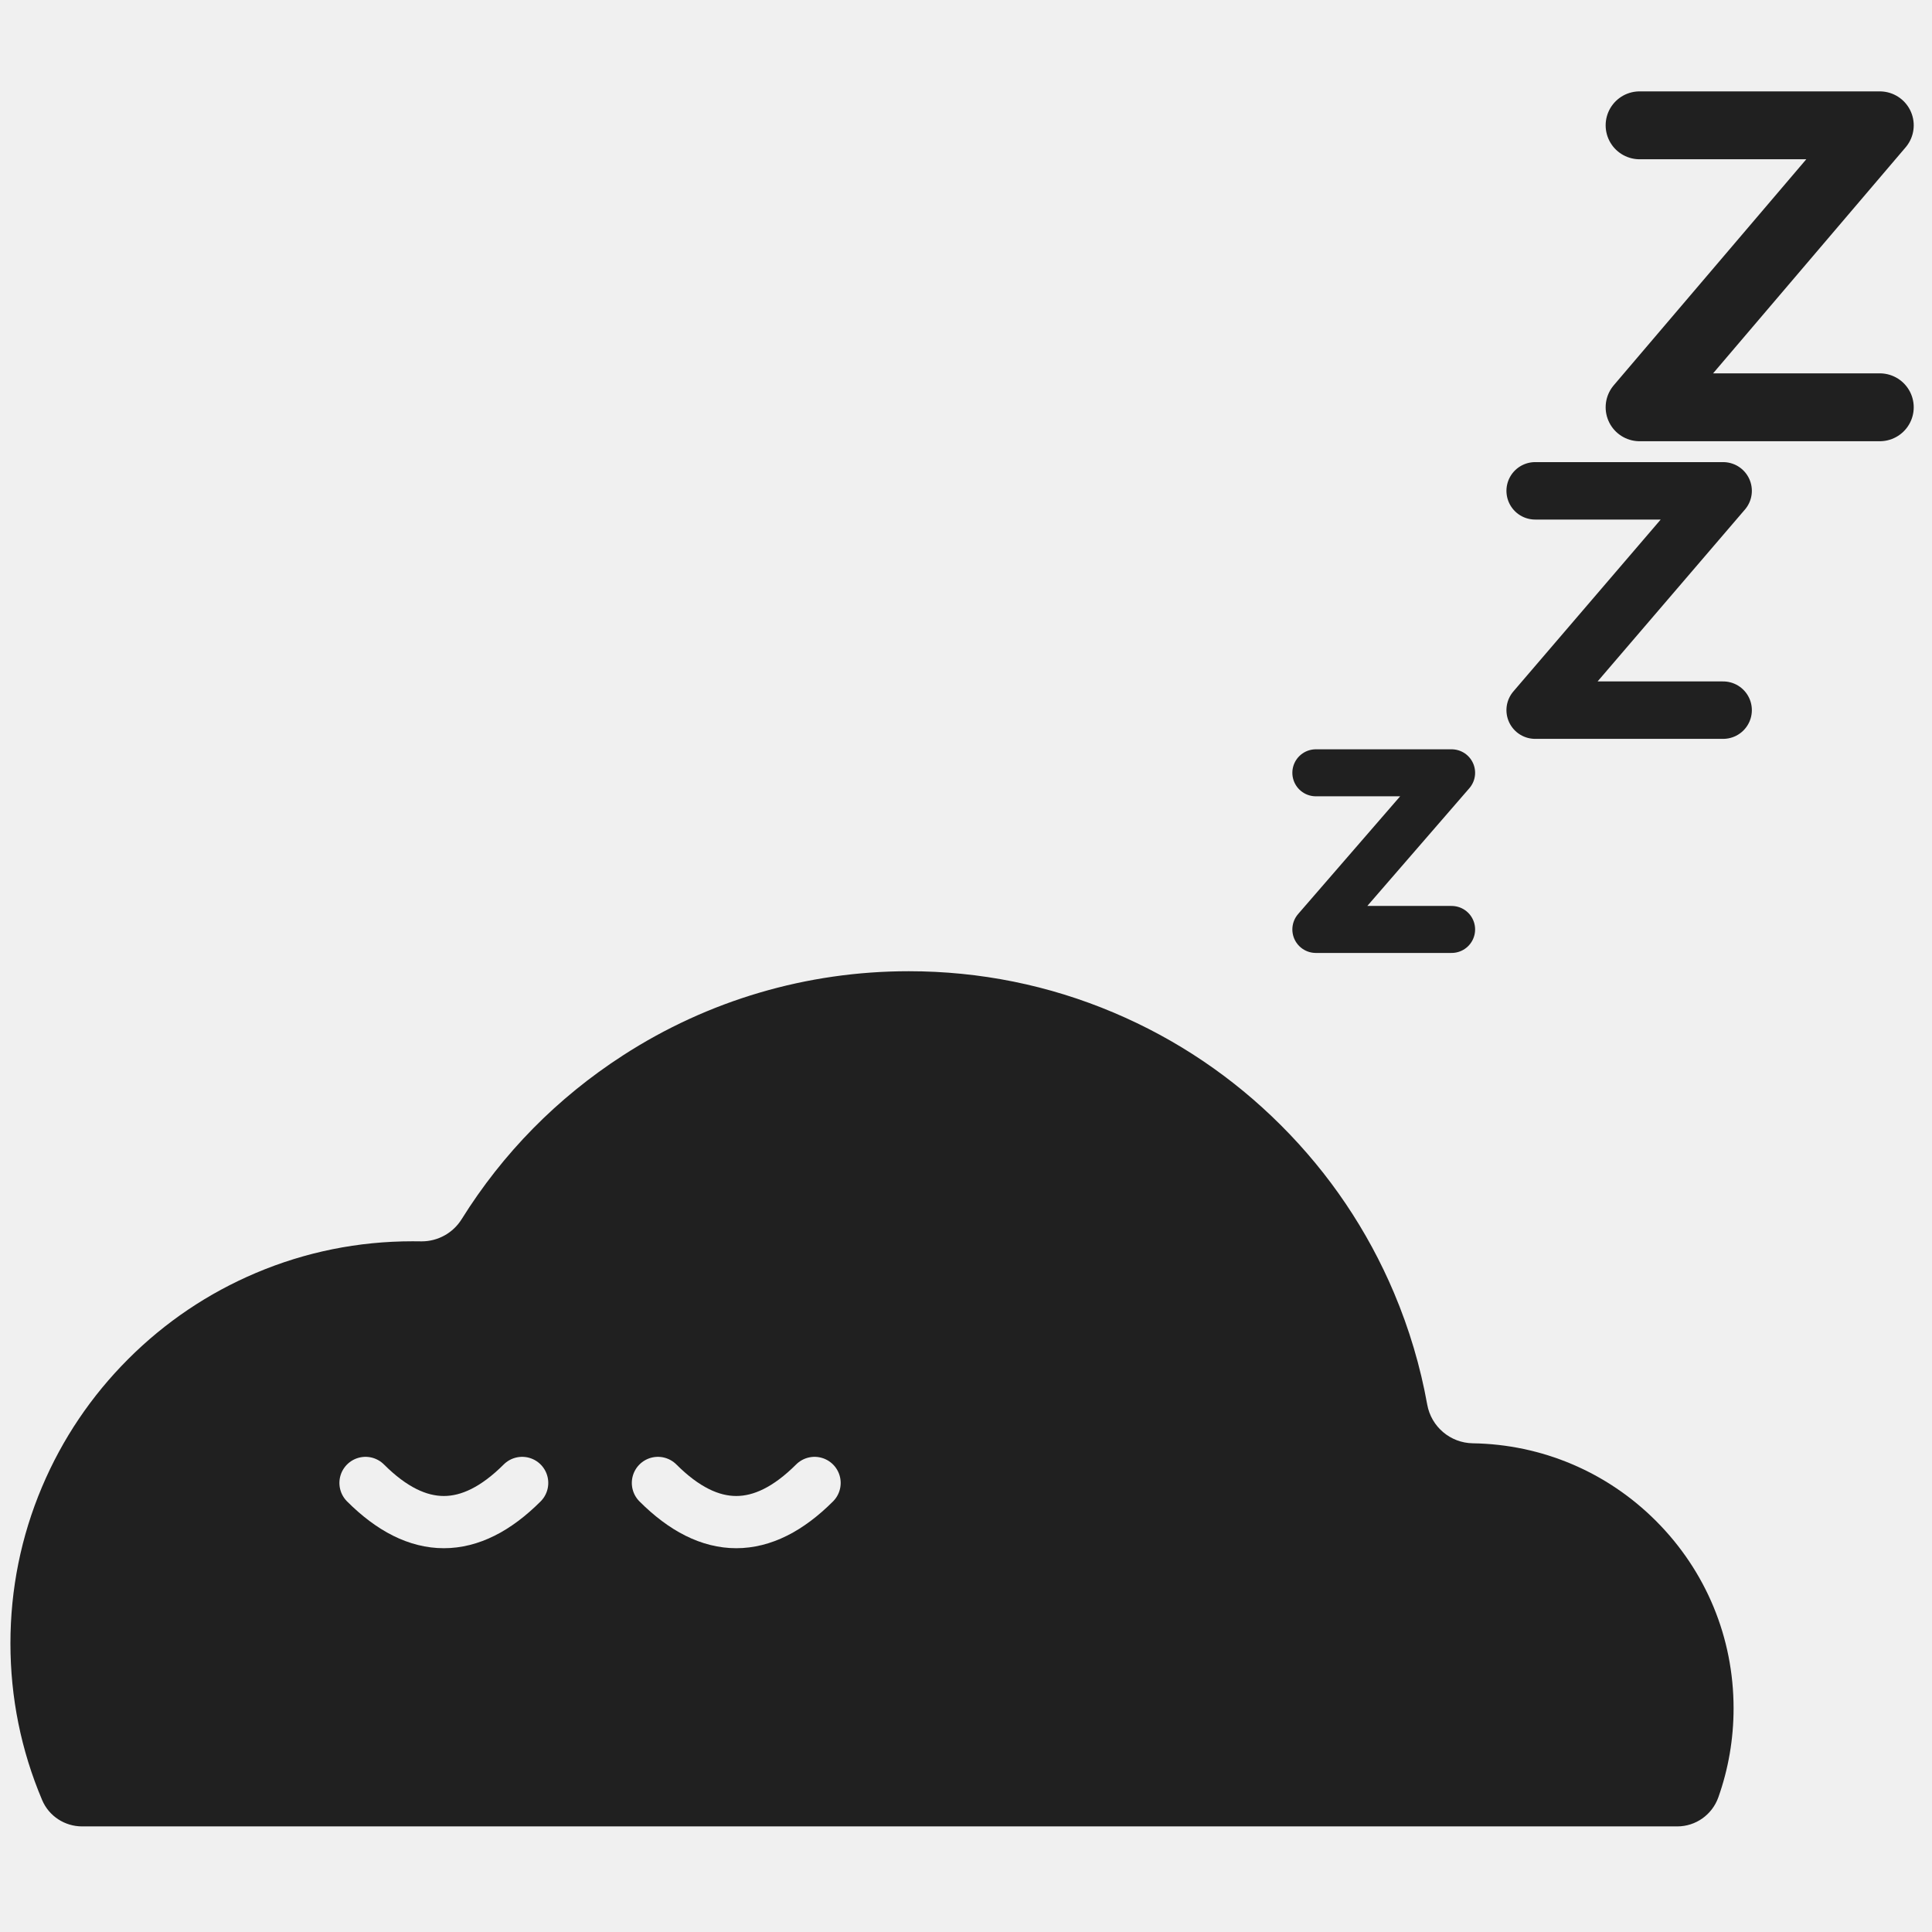
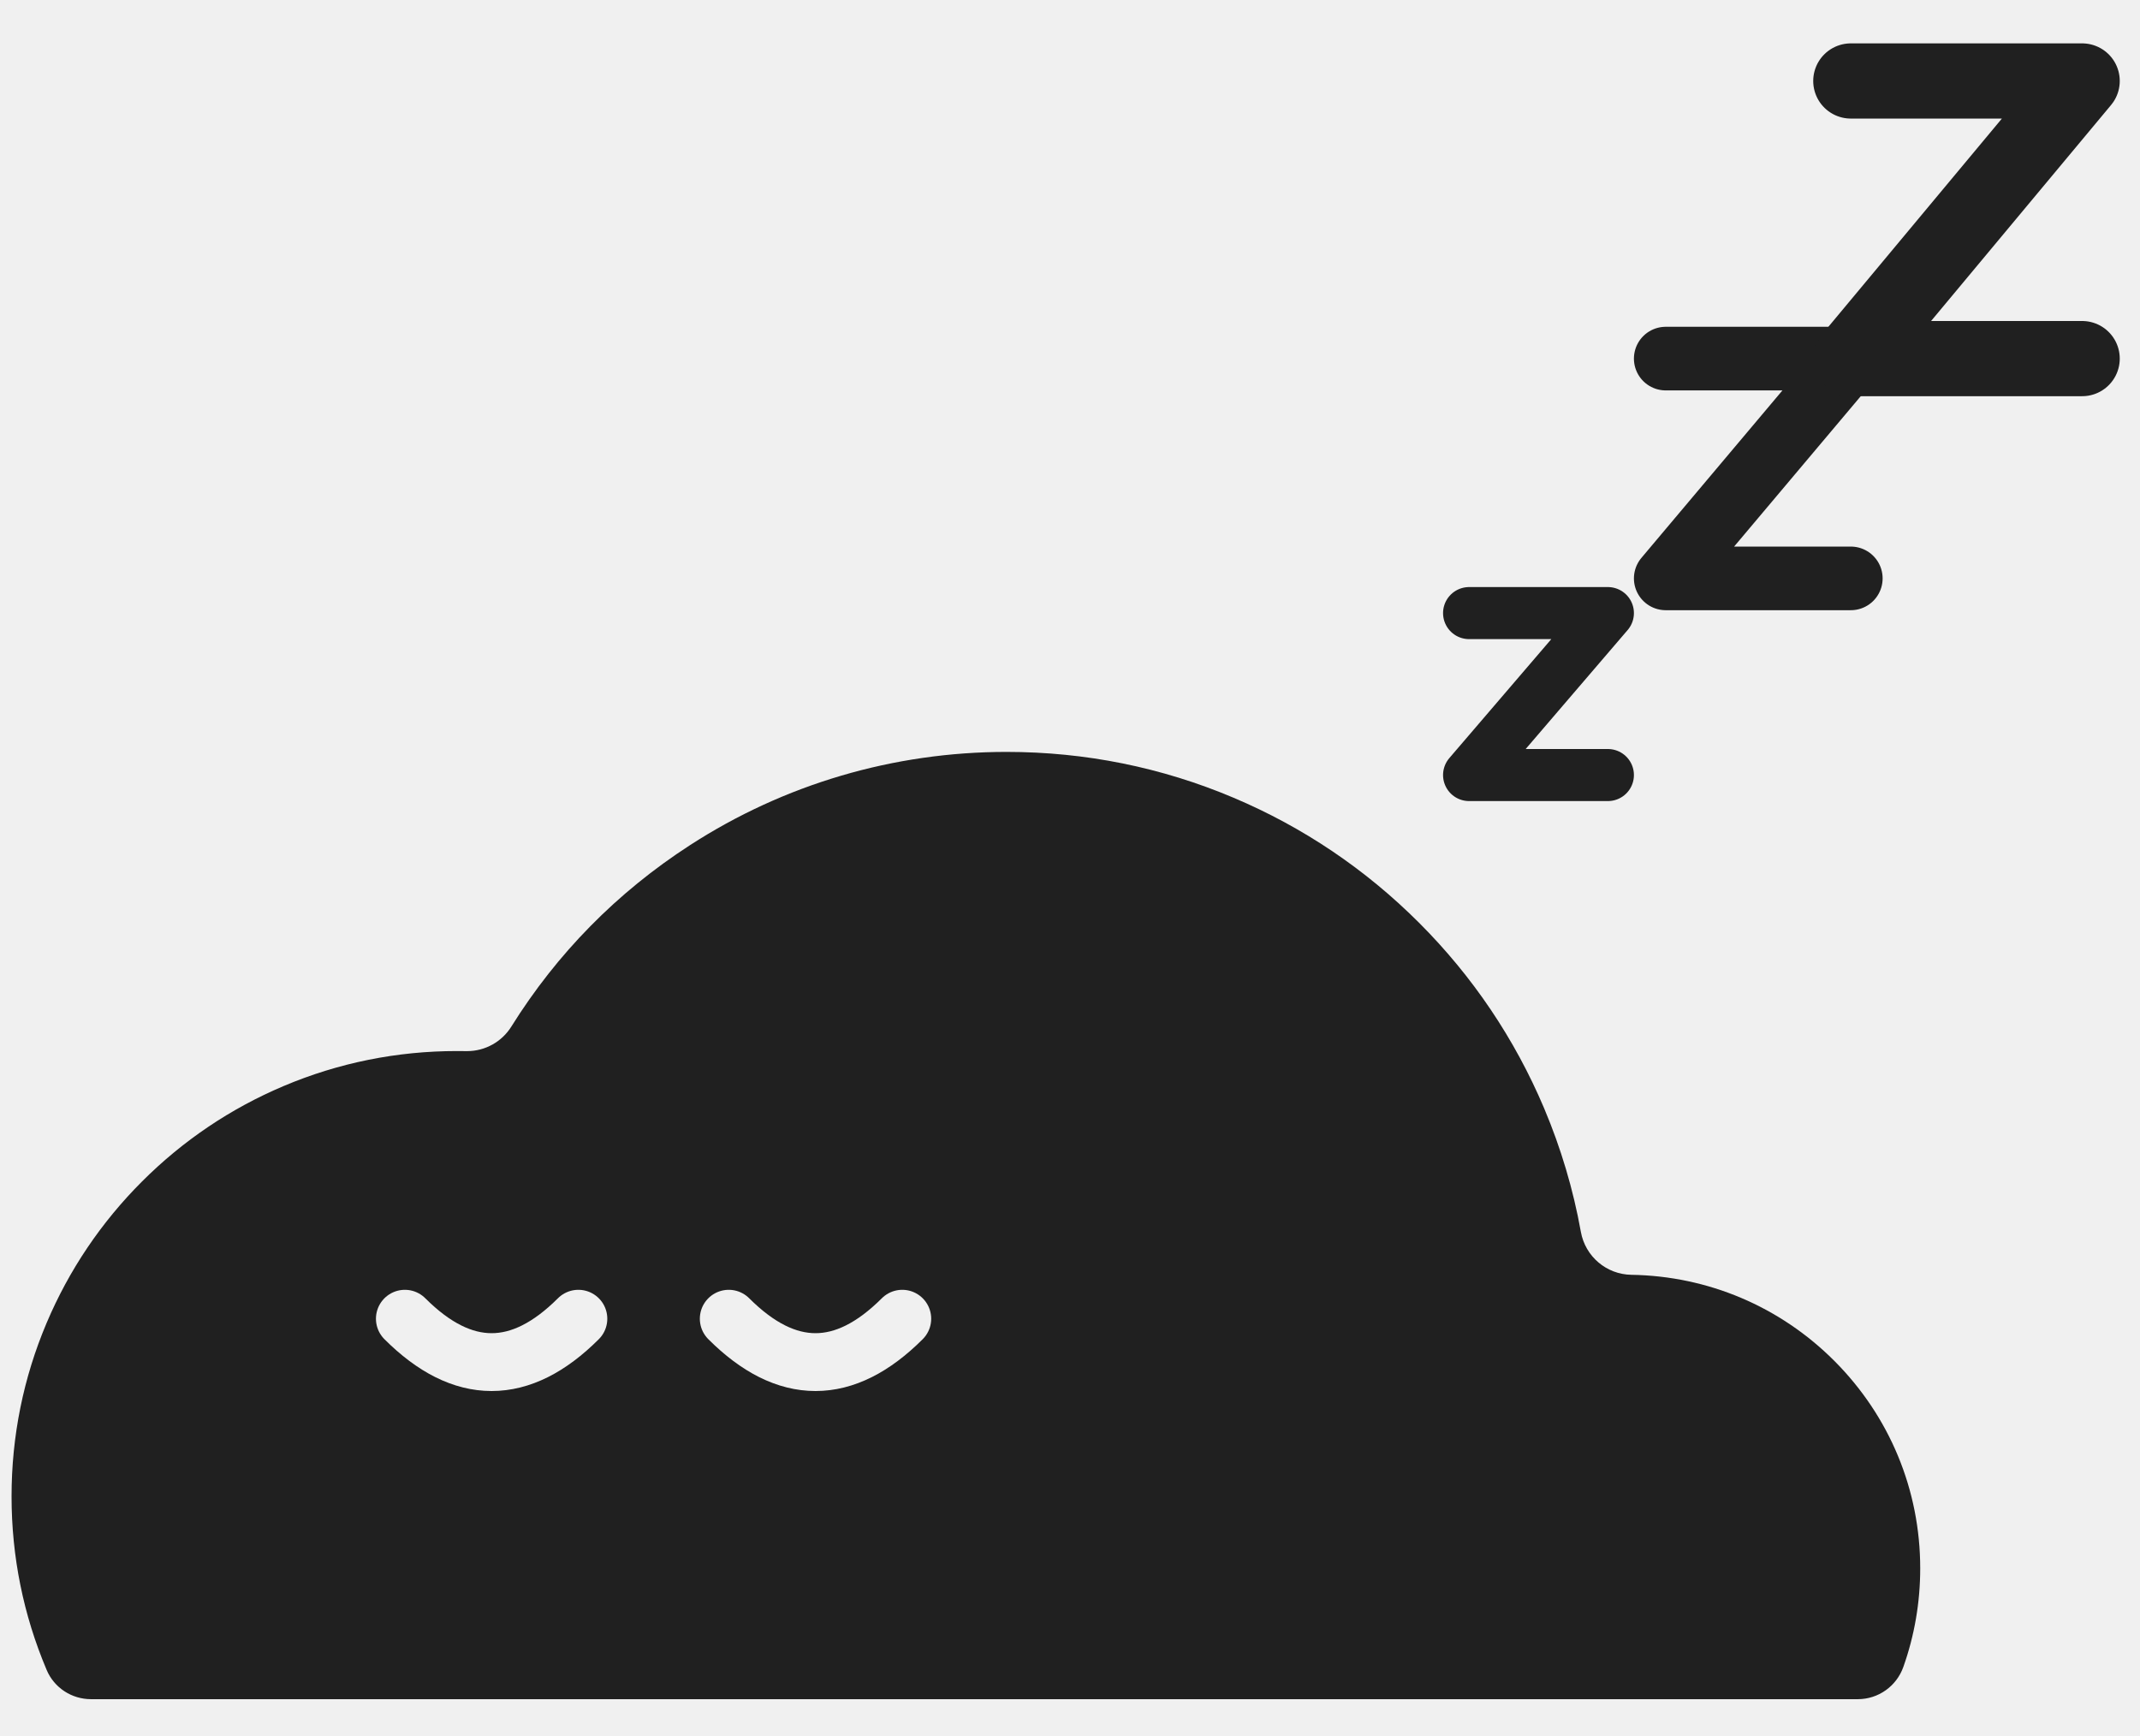
- <svg xmlns="http://www.w3.org/2000/svg" viewBox="-2 10 370 370" role="img" aria-labelledby="t">
+ <svg xmlns="http://www.w3.org/2000/svg" viewBox="-2 66 370 300" role="img" aria-labelledby="t">
  <defs>
    <mask id="sleep" maskUnits="userSpaceOnUse" x="-10" y="0" width="400" height="400">
      <rect x="-10" y="0" width="400" height="400" fill="#fff" />
      <g fill="none" stroke="#000" stroke-width="10" stroke-linecap="round">
        <path d="M68 294q15 15 30 0" />
        <path d="M124 294q15 15 30 0" />
      </g>
    </mask>
  </defs>
  <g mask="url(#sleep)">
    <path class="ink" transform="translate(330 196) scale(-1 1)" d="M157.975 0C177.479 0 196.407 5.575 212.711 16.129C225.295 24.27 235.683 34.821 243.592 47.492C245.241 50.133 248.131 51.733 251.235 51.733H251.419C251.943 51.724 252.473 51.72 252.997 51.72C263.39 51.72 273.477 53.757 282.974 57.775C292.142 61.653 300.38 67.206 307.445 74.272C314.515 81.342 320.064 89.575 323.946 98.743C327.964 108.24 330.002 118.327 330.002 128.72C330.002 139.113 327.964 149.195 323.946 158.692C323.937 158.709 323.933 158.727 323.924 158.744C322.63 161.805 319.6 163.777 316.273 163.777H10.782C7.24 163.777 4.101 161.538 2.916 158.202C1.001 152.807 0 147.061 0 141.163C0 127.605 5.282 114.86 14.87 105.267C24.244 95.893 36.701 90.615 49.944 90.406C54.255 90.34 57.911 87.227 58.672 82.986C59.979 75.688 62.117 68.496 65.025 61.614C70.105 49.599 77.38 38.808 86.641 29.548C95.906 20.283 106.692 13.012 118.707 7.931C131.146 2.667 144.359 0 157.975 0Z" />
  </g>
  <g class="zzz" fill="none" stroke-linecap="round" stroke-linejoin="round">
-     <path d="M250 158h26l-26 30h26" stroke-width="9" />
-     <path d="M292 104h36l-36 42h36" stroke-width="11" />
-     <path d="M326 34h46l-46 54h46" stroke-width="13" transform="translate(-14 0)" />
+     <path d="M252 172h24l-24 28h24" stroke-width="9" />
+     <path d="M286 128h32l-32 38h32" stroke-width="11" />
+     <path d="M318 80h40l-40 48h40" stroke-width="13" />
  </g>
  <style>
    .ink { fill: #202020; } .zzz { stroke: #202020; }
    @media (prefers-color-scheme: dark) { .ink { fill: #FDFAE8; } .zzz { stroke: #FDFAE8; } }
  </style>
</svg>
